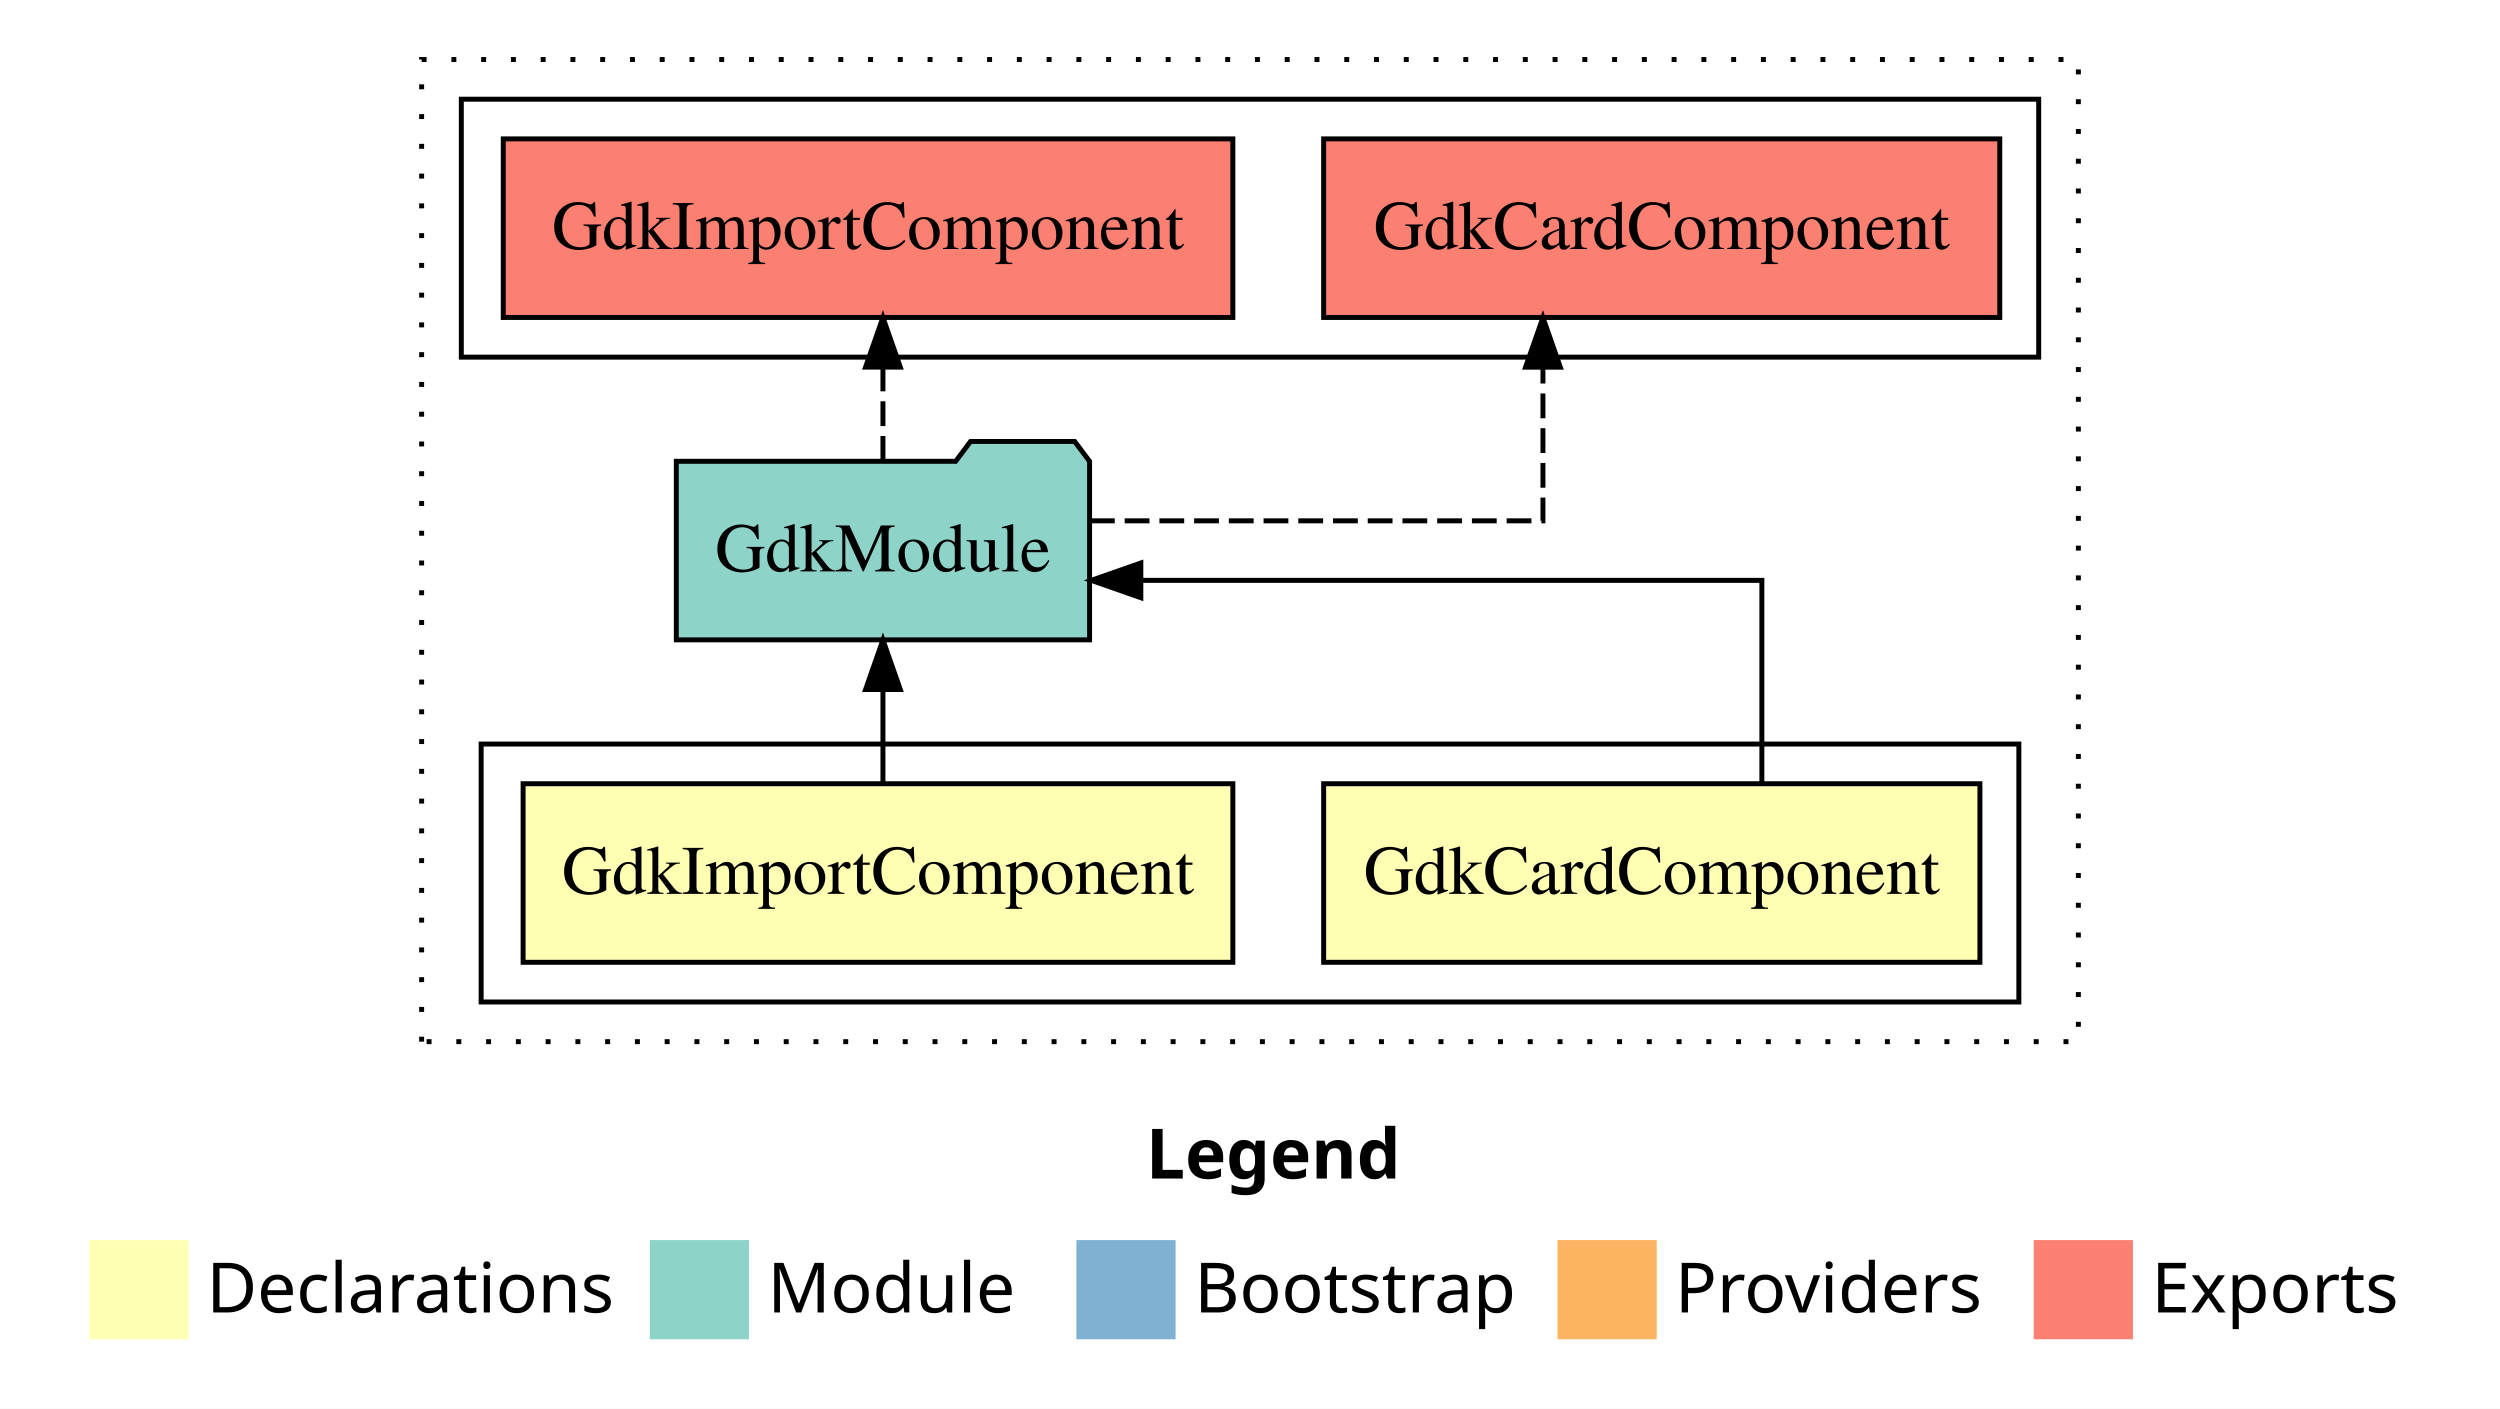
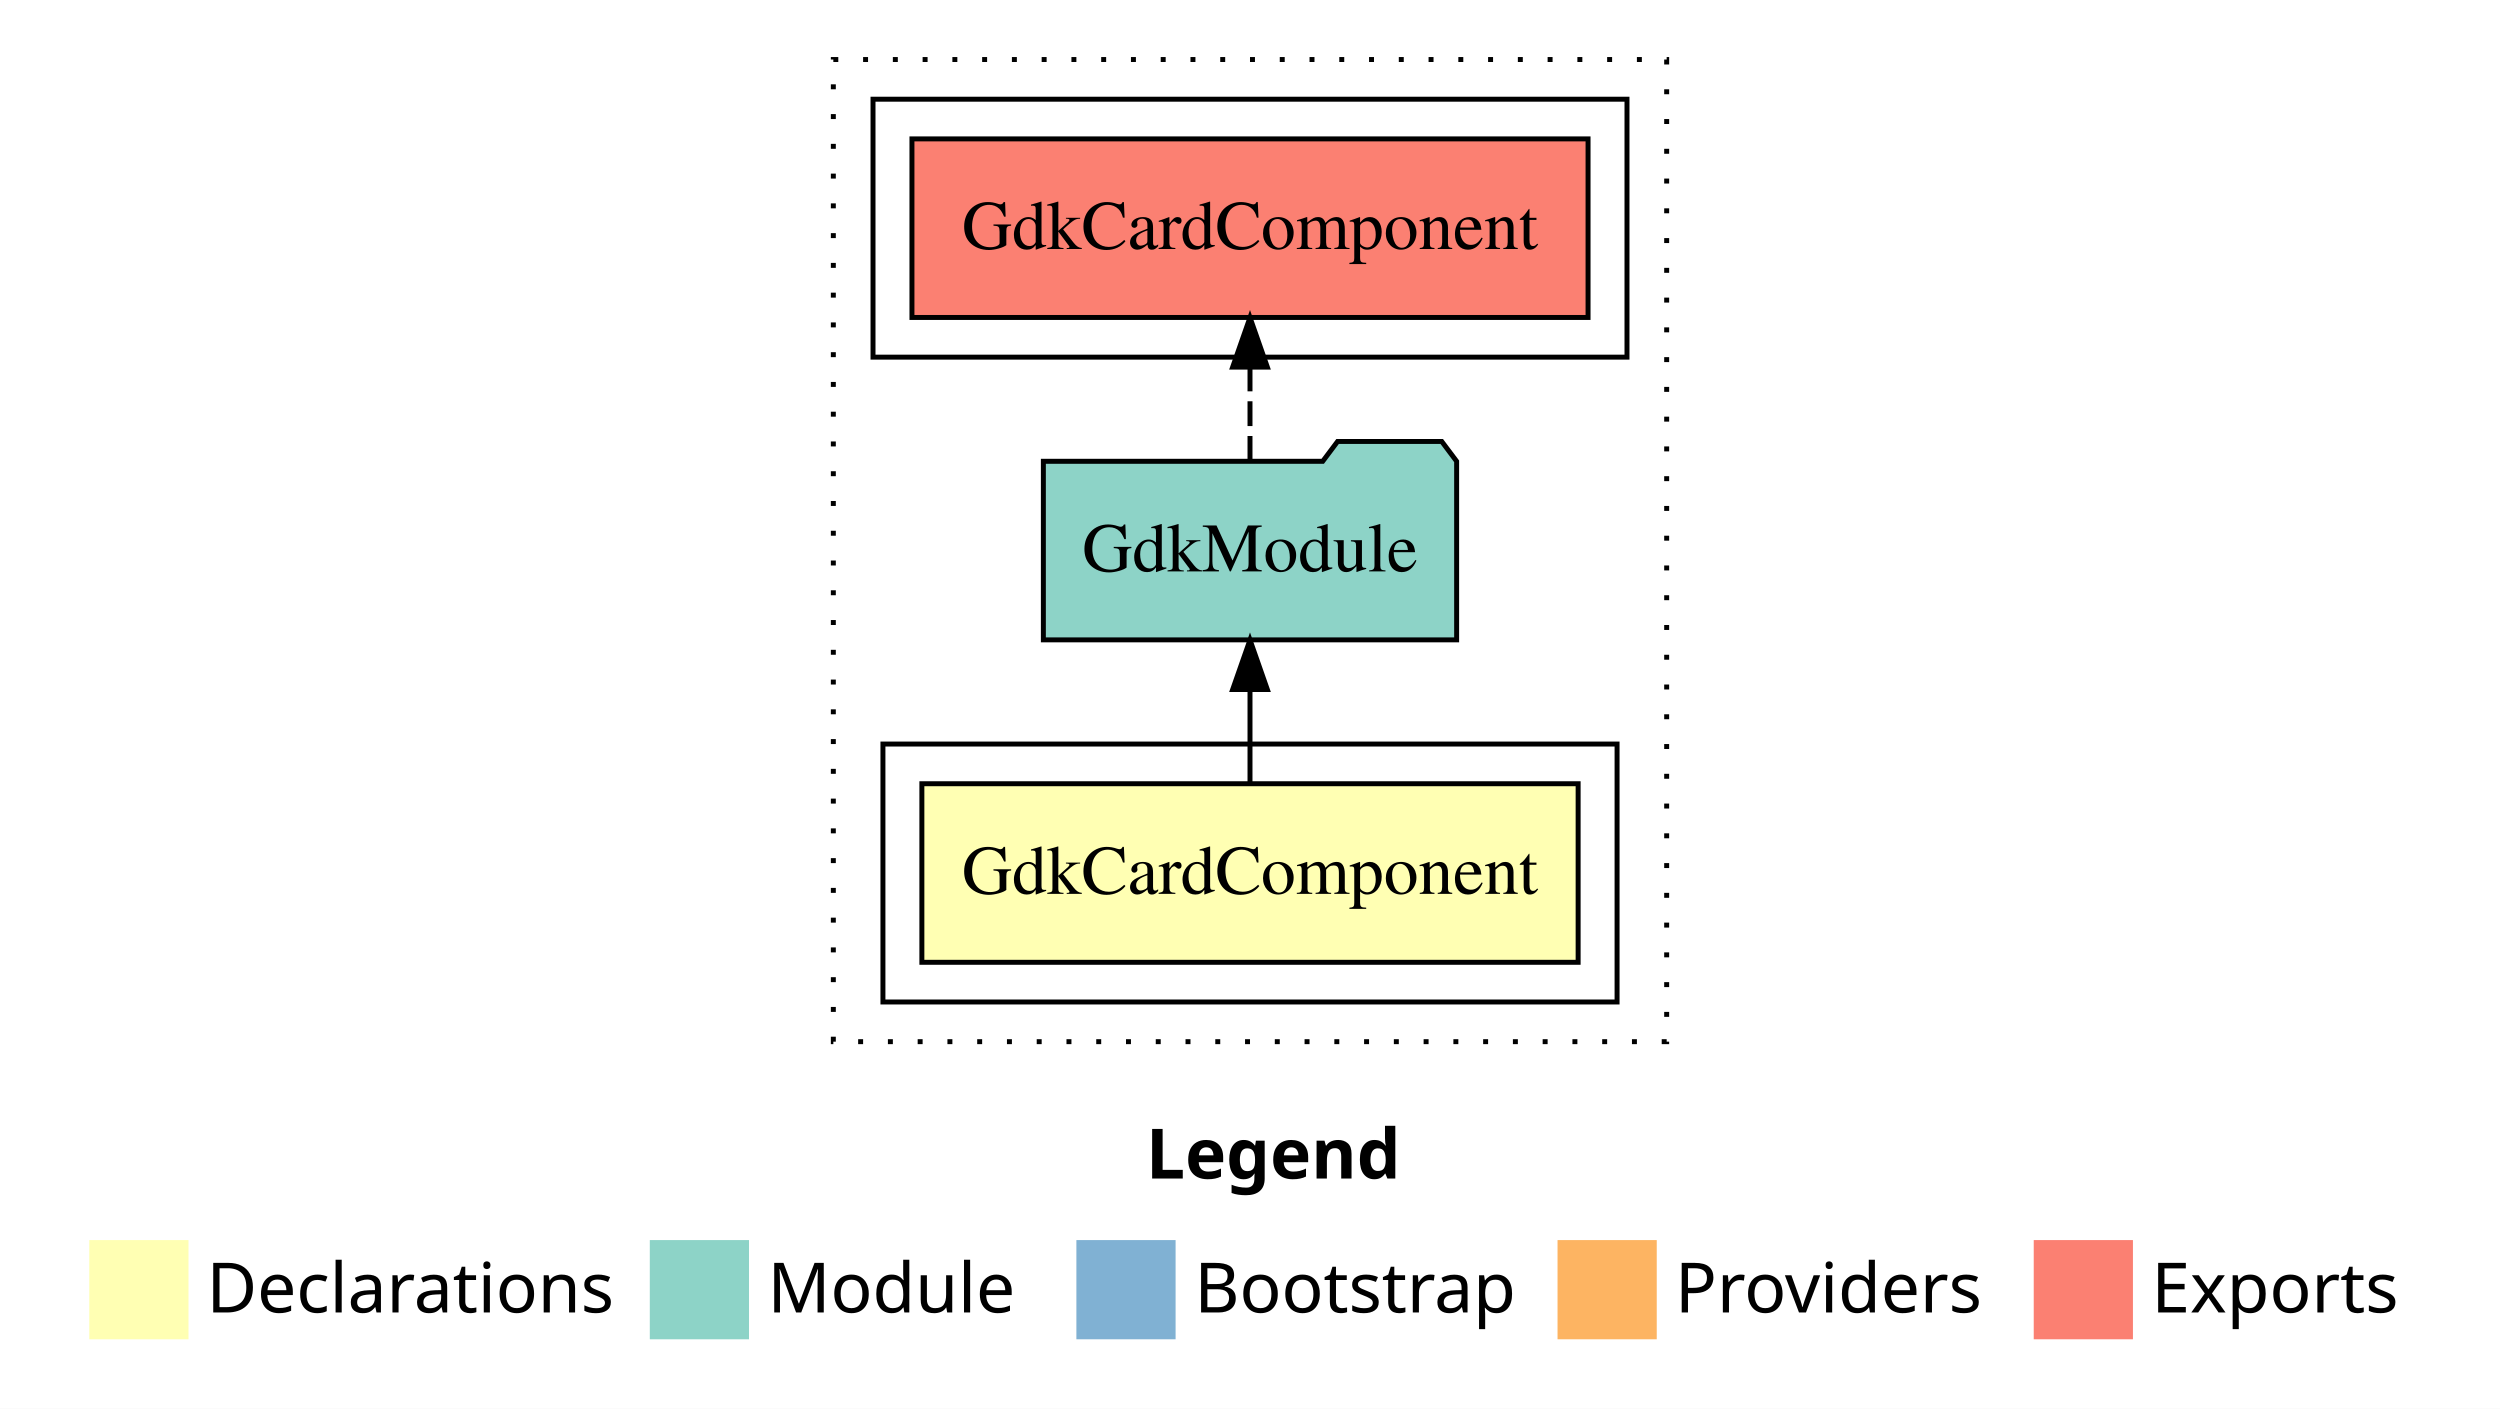
<svg xmlns="http://www.w3.org/2000/svg" width="504pt" height="284pt" viewBox="0.00 0.00 504.00 284.00">
  <g id="graph0" class="graph" transform="scale(1 1) rotate(0) translate(4 280)">
    <polygon fill="#ffffff" stroke="transparent" points="-4,4 -4,-280 500,-280 500,4 -4,4" />
    <text text-anchor="start" x="227.009" y="-42.4" font-family="sans-serif" font-weight="bold" font-size="14.00" fill="#000000">Legend</text>
    <polygon fill="#ffffb3" stroke="transparent" points="14,-10 14,-30 34,-30 34,-10 14,-10" />
    <text text-anchor="start" x="37.629" y="-15.4" font-family="sans-serif" font-size="14.00" fill="#000000">  Declarations</text>
    <polygon fill="#8dd3c7" stroke="transparent" points="127,-10 127,-30 147,-30 147,-10 127,-10" />
    <text text-anchor="start" x="150.725" y="-15.4" font-family="sans-serif" font-size="14.00" fill="#000000">  Module</text>
    <polygon fill="#80b1d3" stroke="transparent" points="213,-10 213,-30 233,-30 233,-10 213,-10" />
    <text text-anchor="start" x="236.781" y="-15.4" font-family="sans-serif" font-size="14.00" fill="#000000">  Bootstrap</text>
    <polygon fill="#fdb462" stroke="transparent" points="310,-10 310,-30 330,-30 330,-10 310,-10" />
    <text text-anchor="start" x="333.673" y="-15.4" font-family="sans-serif" font-size="14.00" fill="#000000">  Providers</text>
    <polygon fill="#fb8072" stroke="transparent" points="406,-10 406,-30 426,-30 426,-10 406,-10" />
    <text text-anchor="start" x="429.726" y="-15.4" font-family="sans-serif" font-size="14.00" fill="#000000">  Exports</text>
    <g id="clust1" class="cluster">
-       <polygon fill="none" stroke="#000000" stroke-dasharray="1,5" points="81,-70 81,-268 415,-268 415,-70 81,-70" />
+       <polygon fill="none" stroke="#000000" stroke-dasharray="1,5" points="164,-70 164,-268 332,-268 332,-70 164,-70" />
    </g>
    <g id="clust2" class="cluster">
-       <polygon fill="none" stroke="#000000" points="93,-78 93,-130 403,-130 403,-78 93,-78" />
+       <polygon fill="none" stroke="#000000" points="174,-78 174,-130 322,-130 322,-78 174,-78" />
    </g>
-     <g id="clust6" class="cluster">
-       <polygon fill="none" stroke="#000000" points="89,-208 89,-260 407,-260 407,-208 89,-208" />
+     <g id="clust5" class="cluster">
+       <polygon fill="none" stroke="#000000" points="172,-208 172,-260 324,-260 324,-208 172,-208" />
    </g>
    <g id="node1" class="node">
-       <polygon fill="#ffffb3" stroke="#000000" points="395.151,-122 262.849,-122 262.849,-86 395.151,-86 395.151,-122" />
-       <text text-anchor="middle" x="329" y="-99.8" font-family="Times,serif" font-size="14.00" fill="#000000">GdkCardComponent</text>
+       <polygon fill="#ffffb3" stroke="#000000" points="314.151,-122 181.849,-122 181.849,-86 314.151,-86 314.151,-122" />
+       <text text-anchor="middle" x="248" y="-99.8" font-family="Times,serif" font-size="14.00" fill="#000000">GdkCardComponent</text>
+     </g>
+     <g id="node2" class="node">
+       <polygon fill="#8dd3c7" stroke="#000000" points="289.657,-187 286.657,-191 265.657,-191 262.657,-187 206.343,-187 206.343,-151 289.657,-151 289.657,-187" />
+       <text text-anchor="middle" x="248" y="-164.8" font-family="Times,serif" font-size="14.00" fill="#000000">GdkModule</text>
+     </g>
+     <g id="edge1" class="edge">
+       <path fill="none" stroke="#000000" d="M248,-122.106C248,-122.106 248,-140.991 248,-140.991" />
+       <polygon fill="#000000" stroke="#000000" points="244.5,-140.991 248,-150.991 251.5,-140.991 244.5,-140.991" />
    </g>
    <g id="node3" class="node">
-       <polygon fill="#8dd3c7" stroke="#000000" points="215.657,-187 212.657,-191 191.657,-191 188.657,-187 132.343,-187 132.343,-151 215.657,-151 215.657,-187" />
-       <text text-anchor="middle" x="174" y="-164.8" font-family="Times,serif" font-size="14.00" fill="#000000">GdkModule</text>
-     </g>
-     <g id="edge1" class="edge">
-       <path fill="none" stroke="#000000" d="M351.192,-122.022C351.192,-139.373 351.192,-163 351.192,-163 351.192,-163 225.992,-163 225.992,-163" />
-       <polygon fill="#000000" stroke="#000000" points="225.992,-159.5 215.992,-163 225.992,-166.5 225.992,-159.5" />
-     </g>
-     <g id="node2" class="node">
-       <polygon fill="#ffffb3" stroke="#000000" points="244.542,-122 101.458,-122 101.458,-86 244.542,-86 244.542,-122" />
-       <text text-anchor="middle" x="173" y="-99.8" font-family="Times,serif" font-size="14.00" fill="#000000">GdkImportComponent</text>
+       <polygon fill="#fb8072" stroke="#000000" points="316.151,-252 179.849,-252 179.849,-216 316.151,-216 316.151,-252" />
+       <text text-anchor="middle" x="248" y="-229.8" font-family="Times,serif" font-size="14.00" fill="#000000">GdkCardComponent </text>
    </g>
    <g id="edge2" class="edge">
-       <path fill="none" stroke="#000000" d="M174,-122.106C174,-122.106 174,-140.991 174,-140.991" />
-       <polygon fill="#000000" stroke="#000000" points="170.5,-140.991 174,-150.991 177.5,-140.991 170.5,-140.991" />
-     </g>
-     <g id="node4" class="node">
-       <polygon fill="#fb8072" stroke="#000000" points="399.151,-252 262.849,-252 262.849,-216 399.151,-216 399.151,-252" />
-       <text text-anchor="middle" x="331" y="-229.8" font-family="Times,serif" font-size="14.00" fill="#000000">GdkCardComponent </text>
-     </g>
-     <g id="edge3" class="edge">
-       <path fill="none" stroke="#000000" stroke-dasharray="5,2" d="M215.735,-175C254.757,-175 307.058,-175 307.058,-175 307.058,-175 307.058,-205.977 307.058,-205.977" />
-       <polygon fill="#000000" stroke="#000000" points="303.558,-205.977 307.058,-215.977 310.558,-205.977 303.558,-205.977" />
-     </g>
-     <g id="node5" class="node">
-       <polygon fill="#fb8072" stroke="#000000" points="244.541,-252 97.459,-252 97.459,-216 244.541,-216 244.541,-252" />
-       <text text-anchor="middle" x="171" y="-229.8" font-family="Times,serif" font-size="14.00" fill="#000000">GdkImportComponent </text>
-     </g>
-     <g id="edge4" class="edge">
-       <path fill="none" stroke="#000000" stroke-dasharray="5,2" d="M174,-187.106C174,-187.106 174,-205.991 174,-205.991" />
-       <polygon fill="#000000" stroke="#000000" points="170.5,-205.991 174,-215.991 177.5,-205.991 170.5,-205.991" />
+       <path fill="none" stroke="#000000" stroke-dasharray="5,2" d="M248,-187.106C248,-187.106 248,-205.991 248,-205.991" />
+       <polygon fill="#000000" stroke="#000000" points="244.5,-205.991 248,-215.991 251.5,-205.991 244.5,-205.991" />
    </g>
  </g>
</svg>
